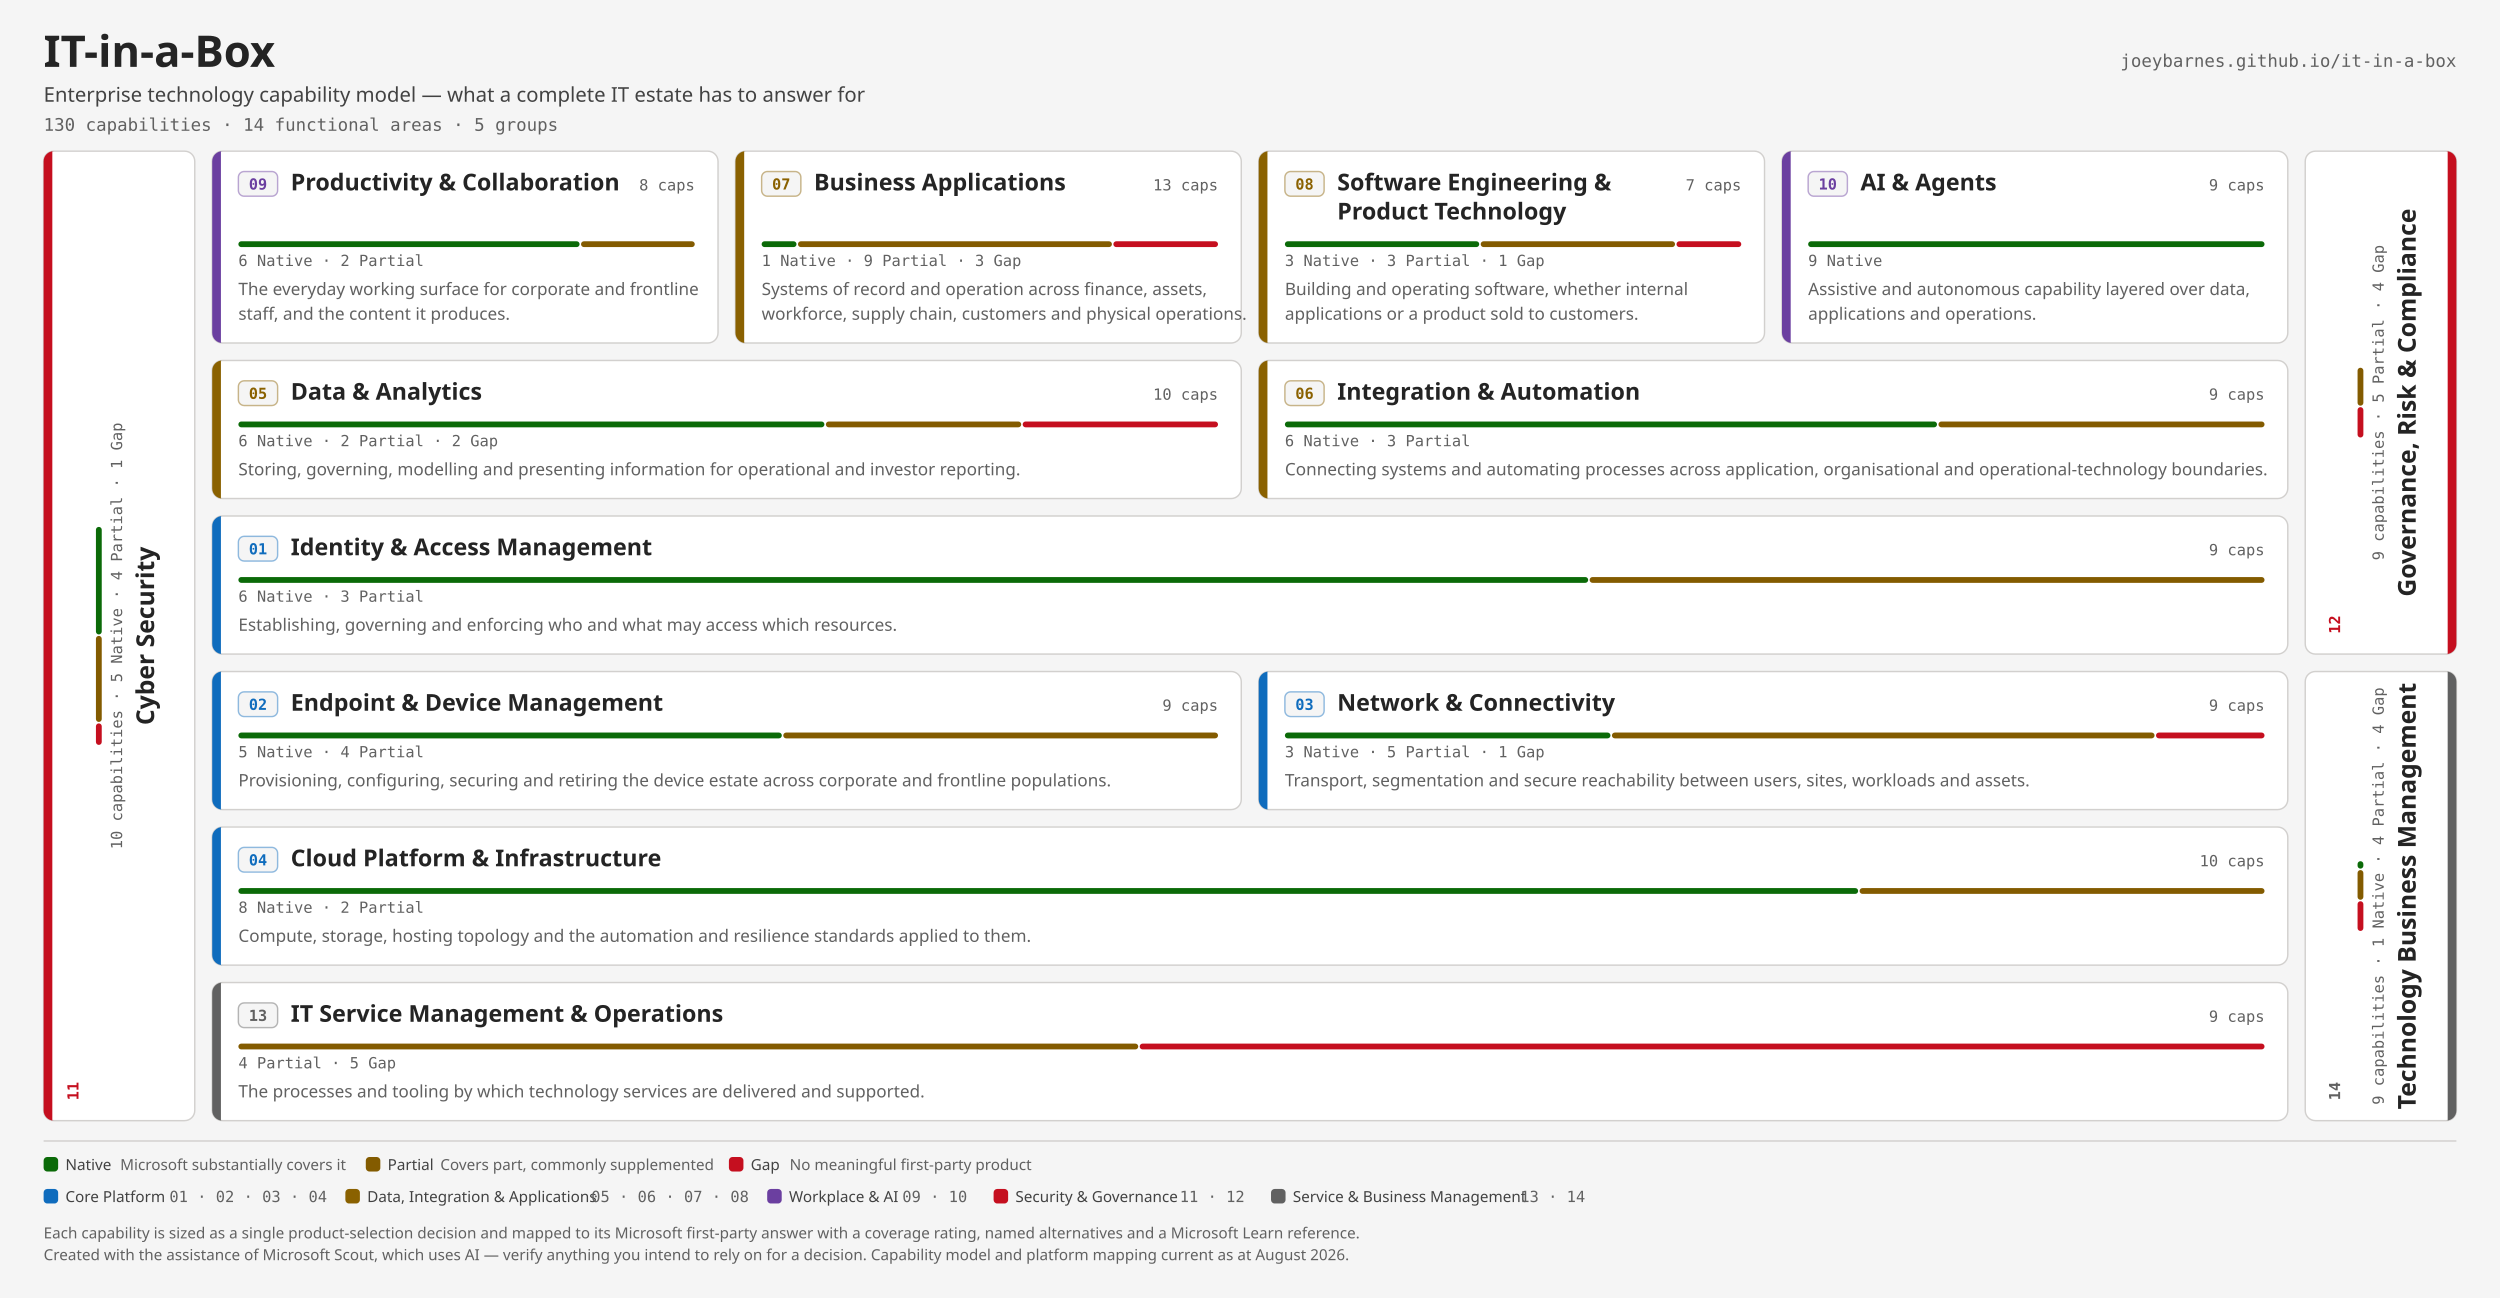
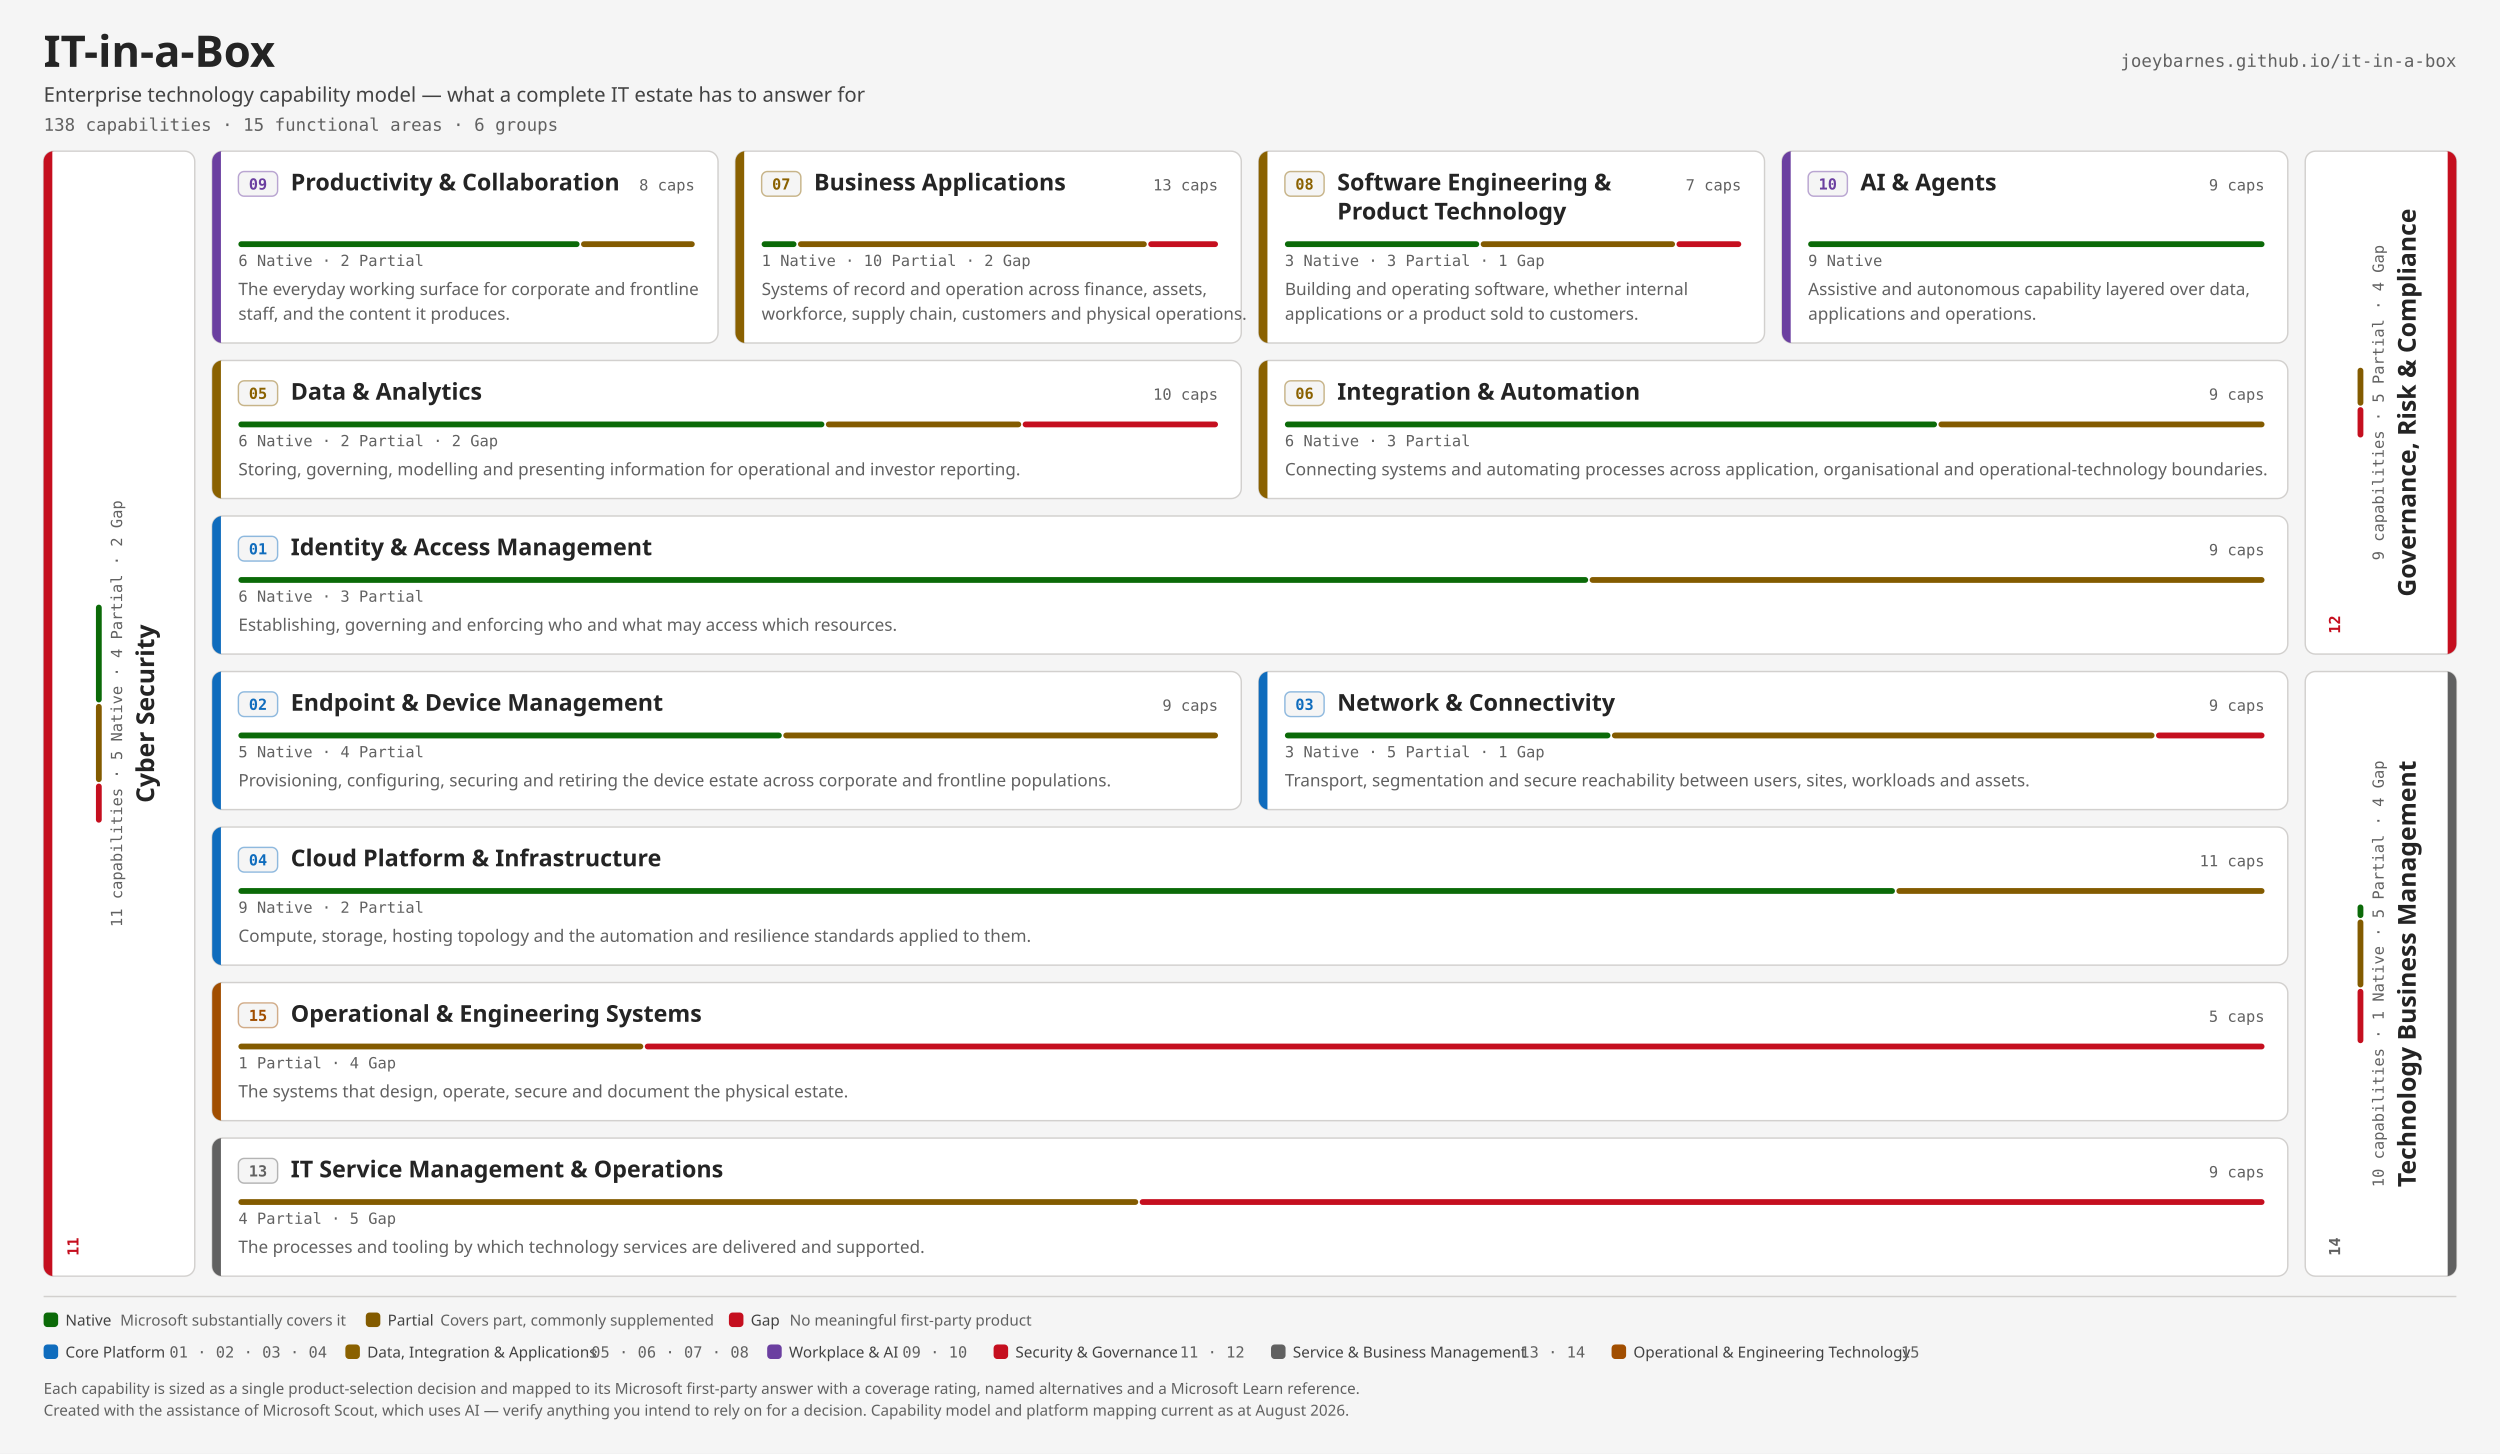
- <svg xmlns="http://www.w3.org/2000/svg" width="1720" height="893" viewBox="0 0 1720 893">
-   <rect width="1720" height="893" fill="#f5f5f5" />
+ <svg xmlns="http://www.w3.org/2000/svg" width="1720" height="1000" viewBox="0 0 1720 1000">
+   <rect width="1720" height="1000" fill="#f5f5f5" />
  <text x="30" y="46" font-family="'Segoe UI Variable Display','Segoe UI',system-ui,sans-serif" font-size="30" font-weight="700" fill="#242424">IT-in-a-Box</text>
  <text x="30" y="70" font-family="'Segoe UI Variable Display','Segoe UI',system-ui,sans-serif" font-size="14" font-weight="400" fill="#424242">Enterprise technology capability model — what a complete IT estate has to answer for</text>
-   <text x="30" y="90" font-family="Consolas,'Cascadia Mono',monospace" font-size="12" font-weight="400" fill="#616161">130 capabilities · 14 functional areas · 5 groups</text>
+   <text x="30" y="90" font-family="Consolas,'Cascadia Mono',monospace" font-size="12" font-weight="400" fill="#616161">138 capabilities · 15 functional areas · 6 groups</text>
  <text x="1690" y="46" font-family="Consolas,'Cascadia Mono',monospace" font-size="12" font-weight="400" fill="#616161" text-anchor="end">joeybarnes.github.io/it-in-a-box</text>
-   <rect x="30" y="104" width="104" height="667" rx="7" fill="#ffffff" stroke="#d2d0ce" />
-   <path d="M36 104 H37 A7 7 0 0 0 30 111 V764 A7 7 0 0 0 37 771 H36 Z" fill="#c50f1f" />
-   <g transform="translate(106,437.5) rotate(-90)">
+   <rect x="30" y="104" width="104" height="774" rx="7" fill="#ffffff" stroke="#d2d0ce" />
+   <path d="M36 104 H37 A7 7 0 0 0 30 111 V871 A7 7 0 0 0 37 878 H36 Z" fill="#c50f1f" />
+   <g transform="translate(106,491) rotate(-90)">
    <text x="0" y="0" font-family="'Segoe UI Variable Display','Segoe UI',system-ui,sans-serif" font-size="17" font-weight="700" fill="#242424" text-anchor="middle">Cyber Security</text>
  </g>
-   <g transform="translate(84,437.5) rotate(-90)">
-     <text x="0" y="0" font-family="Consolas,'Cascadia Mono',monospace" font-size="10.6" font-weight="400" fill="#616161" text-anchor="middle">10 capabilities · 5 Native · 4 Partial · 1 Gap</text>
-   </g>
-   <rect x="66" y="362.5" width="4" height="74" rx="2" fill="#0b6a08" />
-   <rect x="66" y="437.5" width="4" height="59.2" rx="2" fill="#835b00" />
-   <rect x="66" y="497.7" width="4" height="14.8" rx="2" fill="#c50f1f" />
-   <g transform="translate(54,757) rotate(-90)">
+   <g transform="translate(84,491) rotate(-90)">
+     <text x="0" y="0" font-family="Consolas,'Cascadia Mono',monospace" font-size="10.6" font-weight="400" fill="#616161" text-anchor="middle">11 capabilities · 5 Native · 4 Partial · 2 Gap</text>
+   </g>
+   <rect x="66" y="416" width="4" height="67.273" rx="2" fill="#0b6a08" />
+   <rect x="66" y="484.273" width="4" height="53.818" rx="2" fill="#835b00" />
+   <rect x="66" y="539.091" width="4" height="26.909" rx="2" fill="#c50f1f" />
+   <g transform="translate(54,864) rotate(-90)">
    <text x="0" y="0" font-family="Consolas,'Cascadia Mono',monospace" font-size="10.5" font-weight="700" fill="#c50f1f" text-anchor="start">11</text>
  </g>
  <rect x="1586" y="104" width="104" height="346" rx="7" fill="#ffffff" stroke="#d2d0ce" />
  <path d="M1684 104 H1683 A7 7 0 0 1 1690 111 V443 A7 7 0 0 1 1683 450 H1684 Z" fill="#c50f1f" />
  <g transform="translate(1662,277) rotate(-90)">
    <text x="0" y="0" font-family="'Segoe UI Variable Display','Segoe UI',system-ui,sans-serif" font-size="17" font-weight="700" fill="#242424" text-anchor="middle">Governance, Risk &amp; Compliance</text>
  </g>
  <g transform="translate(1640,277) rotate(-90)">
    <text x="0" y="0" font-family="Consolas,'Cascadia Mono',monospace" font-size="10.6" font-weight="400" fill="#616161" text-anchor="middle">9 capabilities · 5 Partial · 4 Gap</text>
  </g>
  <rect x="1622" y="253" width="4" height="26.111" rx="2" fill="#835b00" />
  <rect x="1622" y="280.111" width="4" height="20.889" rx="2" fill="#c50f1f" />
  <g transform="translate(1610,436) rotate(-90)">
    <text x="0" y="0" font-family="Consolas,'Cascadia Mono',monospace" font-size="10.5" font-weight="700" fill="#c50f1f" text-anchor="start">12</text>
  </g>
-   <rect x="1586" y="462" width="104" height="309" rx="7" fill="#ffffff" stroke="#d2d0ce" />
-   <path d="M1684 462 H1683 A7 7 0 0 1 1690 469 V764 A7 7 0 0 1 1683 771 H1684 Z" fill="#616161" />
-   <g transform="translate(1662,616.5) rotate(-90)">
+   <rect x="1586" y="462" width="104" height="416" rx="7" fill="#ffffff" stroke="#d2d0ce" />
+   <path d="M1684 462 H1683 A7 7 0 0 1 1690 469 V871 A7 7 0 0 1 1683 878 H1684 Z" fill="#616161" />
+   <g transform="translate(1662,670) rotate(-90)">
    <text x="0" y="0" font-family="'Segoe UI Variable Display','Segoe UI',system-ui,sans-serif" font-size="17" font-weight="700" fill="#242424" text-anchor="middle">Technology Business Management</text>
  </g>
-   <g transform="translate(1640,616.5) rotate(-90)">
-     <text x="0" y="0" font-family="Consolas,'Cascadia Mono',monospace" font-size="10.6" font-weight="400" fill="#616161" text-anchor="middle">9 capabilities · 1 Native · 4 Partial · 4 Gap</text>
-   </g>
-   <rect x="1622" y="592.5" width="4" height="5.111" rx="2" fill="#0b6a08" />
-   <rect x="1622" y="598.611" width="4" height="20.444" rx="2" fill="#835b00" />
-   <rect x="1622" y="620.056" width="4" height="20.444" rx="2" fill="#c50f1f" />
-   <g transform="translate(1610,757) rotate(-90)">
+   <g transform="translate(1640,670) rotate(-90)">
+     <text x="0" y="0" font-family="Consolas,'Cascadia Mono',monospace" font-size="10.6" font-weight="400" fill="#616161" text-anchor="middle">10 capabilities · 1 Native · 5 Partial · 4 Gap</text>
+   </g>
+   <rect x="1622" y="622.282" width="4" height="9.344" rx="2" fill="#0b6a08" />
+   <rect x="1622" y="632.626" width="4" height="46.718" rx="2" fill="#835b00" />
+   <rect x="1622" y="680.344" width="4" height="37.374" rx="2" fill="#c50f1f" />
+   <g transform="translate(1610,864) rotate(-90)">
    <text x="0" y="0" font-family="Consolas,'Cascadia Mono',monospace" font-size="10.5" font-weight="700" fill="#616161" text-anchor="start">14</text>
  </g>
  <rect x="146" y="104" width="348" height="132" rx="7" fill="#ffffff" stroke="#d2d0ce" />
  <path d="M152 104 H153 A7 7 0 0 0 146 111 V229 A7 7 0 0 0 153 236 H152 Z" fill="#6b3fa0" />
  <rect x="164" y="118" width="27" height="17" rx="4" fill="#f5f5f5" stroke="#6b3fa0" stroke-opacity="0.45" />
  <text x="177.5" y="130.4" font-family="Consolas,'Cascadia Mono',monospace" font-size="10.5" font-weight="700" fill="#6b3fa0" text-anchor="middle">09</text>
  <text x="478" y="131" font-family="Consolas,'Cascadia Mono',monospace" font-size="10.6" font-weight="400" fill="#616161" text-anchor="end">8 caps</text>
  <text x="200" y="131" font-family="'Segoe UI Variable Display','Segoe UI',system-ui,sans-serif" font-size="16" font-weight="600" fill="#242424">Productivity &amp; Collaboration</text>
  <rect x="164" y="166" width="234.75" height="4" rx="2" fill="#0b6a08" />
  <rect x="399.75" y="166" width="78.25" height="4" rx="2" fill="#835b00" />
  <text x="164" y="183" font-family="Consolas,'Cascadia Mono',monospace" font-size="10.6" font-weight="400" fill="#616161">6 Native · 2 Partial</text>
  <text x="164" y="203" font-family="'Segoe UI Variable Display','Segoe UI',system-ui,sans-serif" font-size="11.8" font-weight="400" fill="#616161">The everyday working surface for corporate and frontline</text>
  <text x="164" y="220" font-family="'Segoe UI Variable Display','Segoe UI',system-ui,sans-serif" font-size="11.8" font-weight="400" fill="#616161">staff, and the content it produces.</text>
  <rect x="506" y="104" width="348" height="132" rx="7" fill="#ffffff" stroke="#d2d0ce" />
  <path d="M512 104 H513 A7 7 0 0 0 506 111 V229 A7 7 0 0 0 513 236 H512 Z" fill="#8a6100" />
  <rect x="524" y="118" width="27" height="17" rx="4" fill="#f5f5f5" stroke="#8a6100" stroke-opacity="0.45" />
  <text x="537.5" y="130.4" font-family="Consolas,'Cascadia Mono',monospace" font-size="10.5" font-weight="700" fill="#8a6100" text-anchor="middle">07</text>
  <text x="838" y="131" font-family="Consolas,'Cascadia Mono',monospace" font-size="10.6" font-weight="400" fill="#616161" text-anchor="end">13 caps</text>
  <text x="560" y="131" font-family="'Segoe UI Variable Display','Segoe UI',system-ui,sans-serif" font-size="16" font-weight="600" fill="#242424">Business Applications</text>
  <rect x="524" y="166" width="24" height="4" rx="2" fill="#0b6a08" />
-   <rect x="549" y="166" width="216" height="4" rx="2" fill="#835b00" />
-   <rect x="766" y="166" width="72" height="4" rx="2" fill="#c50f1f" />
-   <text x="524" y="183" font-family="Consolas,'Cascadia Mono',monospace" font-size="10.6" font-weight="400" fill="#616161">1 Native · 9 Partial · 3 Gap</text>
+   <rect x="549" y="166" width="240" height="4" rx="2" fill="#835b00" />
+   <rect x="790" y="166" width="48" height="4" rx="2" fill="#c50f1f" />
+   <text x="524" y="183" font-family="Consolas,'Cascadia Mono',monospace" font-size="10.6" font-weight="400" fill="#616161">1 Native · 10 Partial · 2 Gap</text>
  <text x="524" y="203" font-family="'Segoe UI Variable Display','Segoe UI',system-ui,sans-serif" font-size="11.8" font-weight="400" fill="#616161">Systems of record and operation across finance, assets,</text>
  <text x="524" y="220" font-family="'Segoe UI Variable Display','Segoe UI',system-ui,sans-serif" font-size="11.8" font-weight="400" fill="#616161">workforce, supply chain, customers and physical operations.</text>
  <rect x="866" y="104" width="348" height="132" rx="7" fill="#ffffff" stroke="#d2d0ce" />
  <path d="M872 104 H873 A7 7 0 0 0 866 111 V229 A7 7 0 0 0 873 236 H872 Z" fill="#8a6100" />
  <rect x="884" y="118" width="27" height="17" rx="4" fill="#f5f5f5" stroke="#8a6100" stroke-opacity="0.45" />
  <text x="897.5" y="130.4" font-family="Consolas,'Cascadia Mono',monospace" font-size="10.5" font-weight="700" fill="#8a6100" text-anchor="middle">08</text>
  <text x="1198" y="131" font-family="Consolas,'Cascadia Mono',monospace" font-size="10.6" font-weight="400" fill="#616161" text-anchor="end">7 caps</text>
  <text x="920" y="131" font-family="'Segoe UI Variable Display','Segoe UI',system-ui,sans-serif" font-size="16" font-weight="600" fill="#242424">Software Engineering &amp;</text>
  <text x="920" y="151" font-family="'Segoe UI Variable Display','Segoe UI',system-ui,sans-serif" font-size="16" font-weight="600" fill="#242424">Product Technology</text>
  <rect x="884" y="166" width="133.714" height="4" rx="2" fill="#0b6a08" />
  <rect x="1018.714" y="166" width="133.714" height="4" rx="2" fill="#835b00" />
  <rect x="1153.429" y="166" width="44.571" height="4" rx="2" fill="#c50f1f" />
  <text x="884" y="183" font-family="Consolas,'Cascadia Mono',monospace" font-size="10.6" font-weight="400" fill="#616161">3 Native · 3 Partial · 1 Gap</text>
  <text x="884" y="203" font-family="'Segoe UI Variable Display','Segoe UI',system-ui,sans-serif" font-size="11.8" font-weight="400" fill="#616161">Building and operating software, whether internal</text>
  <text x="884" y="220" font-family="'Segoe UI Variable Display','Segoe UI',system-ui,sans-serif" font-size="11.8" font-weight="400" fill="#616161">applications or a product sold to customers.</text>
  <rect x="1226" y="104" width="348" height="132" rx="7" fill="#ffffff" stroke="#d2d0ce" />
  <path d="M1232 104 H1233 A7 7 0 0 0 1226 111 V229 A7 7 0 0 0 1233 236 H1232 Z" fill="#6b3fa0" />
  <rect x="1244" y="118" width="27" height="17" rx="4" fill="#f5f5f5" stroke="#6b3fa0" stroke-opacity="0.45" />
  <text x="1257.5" y="130.4" font-family="Consolas,'Cascadia Mono',monospace" font-size="10.5" font-weight="700" fill="#6b3fa0" text-anchor="middle">10</text>
  <text x="1558" y="131" font-family="Consolas,'Cascadia Mono',monospace" font-size="10.6" font-weight="400" fill="#616161" text-anchor="end">9 caps</text>
  <text x="1280" y="131" font-family="'Segoe UI Variable Display','Segoe UI',system-ui,sans-serif" font-size="16" font-weight="600" fill="#242424">AI &amp; Agents</text>
  <rect x="1244" y="166" width="314" height="4" rx="2" fill="#0b6a08" />
  <text x="1244" y="183" font-family="Consolas,'Cascadia Mono',monospace" font-size="10.6" font-weight="400" fill="#616161">9 Native</text>
  <text x="1244" y="203" font-family="'Segoe UI Variable Display','Segoe UI',system-ui,sans-serif" font-size="11.8" font-weight="400" fill="#616161">Assistive and autonomous capability layered over data,</text>
  <text x="1244" y="220" font-family="'Segoe UI Variable Display','Segoe UI',system-ui,sans-serif" font-size="11.8" font-weight="400" fill="#616161">applications and operations.</text>
  <rect x="146" y="248" width="708" height="95" rx="7" fill="#ffffff" stroke="#d2d0ce" />
  <path d="M152 248 H153 A7 7 0 0 0 146 255 V336 A7 7 0 0 0 153 343 H152 Z" fill="#8a6100" />
  <rect x="164" y="262" width="27" height="17" rx="4" fill="#f5f5f5" stroke="#8a6100" stroke-opacity="0.45" />
  <text x="177.5" y="274.4" font-family="Consolas,'Cascadia Mono',monospace" font-size="10.5" font-weight="700" fill="#8a6100" text-anchor="middle">05</text>
  <text x="838" y="275" font-family="Consolas,'Cascadia Mono',monospace" font-size="10.6" font-weight="400" fill="#616161" text-anchor="end">10 caps</text>
  <text x="200" y="275" font-family="'Segoe UI Variable Display','Segoe UI',system-ui,sans-serif" font-size="16" font-weight="600" fill="#242424">Data &amp; Analytics</text>
  <rect x="164" y="290" width="403.2" height="4" rx="2" fill="#0b6a08" />
  <rect x="568.2" y="290" width="134.4" height="4" rx="2" fill="#835b00" />
  <rect x="703.6" y="290" width="134.4" height="4" rx="2" fill="#c50f1f" />
  <text x="164" y="307" font-family="Consolas,'Cascadia Mono',monospace" font-size="10.6" font-weight="400" fill="#616161">6 Native · 2 Partial · 2 Gap</text>
  <text x="164" y="327" font-family="'Segoe UI Variable Display','Segoe UI',system-ui,sans-serif" font-size="11.8" font-weight="400" fill="#616161">Storing, governing, modelling and presenting information for operational and investor reporting.</text>
  <rect x="866" y="248" width="708" height="95" rx="7" fill="#ffffff" stroke="#d2d0ce" />
  <path d="M872 248 H873 A7 7 0 0 0 866 255 V336 A7 7 0 0 0 873 343 H872 Z" fill="#8a6100" />
  <rect x="884" y="262" width="27" height="17" rx="4" fill="#f5f5f5" stroke="#8a6100" stroke-opacity="0.45" />
  <text x="897.5" y="274.4" font-family="Consolas,'Cascadia Mono',monospace" font-size="10.5" font-weight="700" fill="#8a6100" text-anchor="middle">06</text>
  <text x="1558" y="275" font-family="Consolas,'Cascadia Mono',monospace" font-size="10.6" font-weight="400" fill="#616161" text-anchor="end">9 caps</text>
  <text x="920" y="275" font-family="'Segoe UI Variable Display','Segoe UI',system-ui,sans-serif" font-size="16" font-weight="600" fill="#242424">Integration &amp; Automation</text>
  <rect x="884" y="290" width="448.667" height="4" rx="2" fill="#0b6a08" />
  <rect x="1333.667" y="290" width="224.333" height="4" rx="2" fill="#835b00" />
  <text x="884" y="307" font-family="Consolas,'Cascadia Mono',monospace" font-size="10.6" font-weight="400" fill="#616161">6 Native · 3 Partial</text>
  <text x="884" y="327" font-family="'Segoe UI Variable Display','Segoe UI',system-ui,sans-serif" font-size="11.8" font-weight="400" fill="#616161">Connecting systems and automating processes across application, organisational and operational-technology boundaries.</text>
  <rect x="146" y="355" width="1428" height="95" rx="7" fill="#ffffff" stroke="#d2d0ce" />
  <path d="M152 355 H153 A7 7 0 0 0 146 362 V443 A7 7 0 0 0 153 450 H152 Z" fill="#0f6cbd" />
  <rect x="164" y="369" width="27" height="17" rx="4" fill="#f5f5f5" stroke="#0f6cbd" stroke-opacity="0.45" />
  <text x="177.5" y="381.4" font-family="Consolas,'Cascadia Mono',monospace" font-size="10.5" font-weight="700" fill="#0f6cbd" text-anchor="middle">01</text>
  <text x="1558" y="382" font-family="Consolas,'Cascadia Mono',monospace" font-size="10.6" font-weight="400" fill="#616161" text-anchor="end">9 caps</text>
  <text x="200" y="382" font-family="'Segoe UI Variable Display','Segoe UI',system-ui,sans-serif" font-size="16" font-weight="600" fill="#242424">Identity &amp; Access Management</text>
  <rect x="164" y="397" width="928.667" height="4" rx="2" fill="#0b6a08" />
  <rect x="1093.667" y="397" width="464.333" height="4" rx="2" fill="#835b00" />
  <text x="164" y="414" font-family="Consolas,'Cascadia Mono',monospace" font-size="10.6" font-weight="400" fill="#616161">6 Native · 3 Partial</text>
  <text x="164" y="434" font-family="'Segoe UI Variable Display','Segoe UI',system-ui,sans-serif" font-size="11.8" font-weight="400" fill="#616161">Establishing, governing and enforcing who and what may access which resources.</text>
  <rect x="146" y="462" width="708" height="95" rx="7" fill="#ffffff" stroke="#d2d0ce" />
  <path d="M152 462 H153 A7 7 0 0 0 146 469 V550 A7 7 0 0 0 153 557 H152 Z" fill="#0f6cbd" />
  <rect x="164" y="476" width="27" height="17" rx="4" fill="#f5f5f5" stroke="#0f6cbd" stroke-opacity="0.45" />
  <text x="177.5" y="488.4" font-family="Consolas,'Cascadia Mono',monospace" font-size="10.5" font-weight="700" fill="#0f6cbd" text-anchor="middle">02</text>
  <text x="838" y="489" font-family="Consolas,'Cascadia Mono',monospace" font-size="10.6" font-weight="400" fill="#616161" text-anchor="end">9 caps</text>
  <text x="200" y="489" font-family="'Segoe UI Variable Display','Segoe UI',system-ui,sans-serif" font-size="16" font-weight="600" fill="#242424">Endpoint &amp; Device Management</text>
  <rect x="164" y="504" width="373.889" height="4" rx="2" fill="#0b6a08" />
  <rect x="538.889" y="504" width="299.111" height="4" rx="2" fill="#835b00" />
  <text x="164" y="521" font-family="Consolas,'Cascadia Mono',monospace" font-size="10.6" font-weight="400" fill="#616161">5 Native · 4 Partial</text>
  <text x="164" y="541" font-family="'Segoe UI Variable Display','Segoe UI',system-ui,sans-serif" font-size="11.8" font-weight="400" fill="#616161">Provisioning, configuring, securing and retiring the device estate across corporate and frontline populations.</text>
  <rect x="866" y="462" width="708" height="95" rx="7" fill="#ffffff" stroke="#d2d0ce" />
  <path d="M872 462 H873 A7 7 0 0 0 866 469 V550 A7 7 0 0 0 873 557 H872 Z" fill="#0f6cbd" />
  <rect x="884" y="476" width="27" height="17" rx="4" fill="#f5f5f5" stroke="#0f6cbd" stroke-opacity="0.45" />
  <text x="897.5" y="488.4" font-family="Consolas,'Cascadia Mono',monospace" font-size="10.5" font-weight="700" fill="#0f6cbd" text-anchor="middle">03</text>
  <text x="1558" y="489" font-family="Consolas,'Cascadia Mono',monospace" font-size="10.6" font-weight="400" fill="#616161" text-anchor="end">9 caps</text>
  <text x="920" y="489" font-family="'Segoe UI Variable Display','Segoe UI',system-ui,sans-serif" font-size="16" font-weight="600" fill="#242424">Network &amp; Connectivity</text>
  <rect x="884" y="504" width="224" height="4" rx="2" fill="#0b6a08" />
  <rect x="1109" y="504" width="373.333" height="4" rx="2" fill="#835b00" />
  <rect x="1483.333" y="504" width="74.667" height="4" rx="2" fill="#c50f1f" />
  <text x="884" y="521" font-family="Consolas,'Cascadia Mono',monospace" font-size="10.6" font-weight="400" fill="#616161">3 Native · 5 Partial · 1 Gap</text>
  <text x="884" y="541" font-family="'Segoe UI Variable Display','Segoe UI',system-ui,sans-serif" font-size="11.8" font-weight="400" fill="#616161">Transport, segmentation and secure reachability between users, sites, workloads and assets.</text>
  <rect x="146" y="569" width="1428" height="95" rx="7" fill="#ffffff" stroke="#d2d0ce" />
  <path d="M152 569 H153 A7 7 0 0 0 146 576 V657 A7 7 0 0 0 153 664 H152 Z" fill="#0f6cbd" />
  <rect x="164" y="583" width="27" height="17" rx="4" fill="#f5f5f5" stroke="#0f6cbd" stroke-opacity="0.45" />
  <text x="177.5" y="595.4" font-family="Consolas,'Cascadia Mono',monospace" font-size="10.5" font-weight="700" fill="#0f6cbd" text-anchor="middle">04</text>
-   <text x="1558" y="596" font-family="Consolas,'Cascadia Mono',monospace" font-size="10.6" font-weight="400" fill="#616161" text-anchor="end">10 caps</text>
+   <text x="1558" y="596" font-family="Consolas,'Cascadia Mono',monospace" font-size="10.6" font-weight="400" fill="#616161" text-anchor="end">11 caps</text>
  <text x="200" y="596" font-family="'Segoe UI Variable Display','Segoe UI',system-ui,sans-serif" font-size="16" font-weight="600" fill="#242424">Cloud Platform &amp; Infrastructure</text>
-   <rect x="164" y="611" width="1114.4" height="4" rx="2" fill="#0b6a08" />
-   <rect x="1279.4" y="611" width="278.6" height="4" rx="2" fill="#835b00" />
-   <text x="164" y="628" font-family="Consolas,'Cascadia Mono',monospace" font-size="10.6" font-weight="400" fill="#616161">8 Native · 2 Partial</text>
+   <rect x="164" y="611" width="1139.727" height="4" rx="2" fill="#0b6a08" />
+   <rect x="1304.727" y="611" width="253.273" height="4" rx="2" fill="#835b00" />
+   <text x="164" y="628" font-family="Consolas,'Cascadia Mono',monospace" font-size="10.6" font-weight="400" fill="#616161">9 Native · 2 Partial</text>
  <text x="164" y="648" font-family="'Segoe UI Variable Display','Segoe UI',system-ui,sans-serif" font-size="11.8" font-weight="400" fill="#616161">Compute, storage, hosting topology and the automation and resilience standards applied to them.</text>
  <rect x="146" y="676" width="1428" height="95" rx="7" fill="#ffffff" stroke="#d2d0ce" />
-   <path d="M152 676 H153 A7 7 0 0 0 146 683 V764 A7 7 0 0 0 153 771 H152 Z" fill="#616161" />
-   <rect x="164" y="690" width="27" height="17" rx="4" fill="#f5f5f5" stroke="#616161" stroke-opacity="0.45" />
-   <text x="177.5" y="702.4" font-family="Consolas,'Cascadia Mono',monospace" font-size="10.5" font-weight="700" fill="#616161" text-anchor="middle">13</text>
-   <text x="1558" y="703" font-family="Consolas,'Cascadia Mono',monospace" font-size="10.6" font-weight="400" fill="#616161" text-anchor="end">9 caps</text>
-   <text x="200" y="703" font-family="'Segoe UI Variable Display','Segoe UI',system-ui,sans-serif" font-size="16" font-weight="600" fill="#242424">IT Service Management &amp; Operations</text>
-   <rect x="164" y="718" width="619.111" height="4" rx="2" fill="#835b00" />
-   <rect x="784.111" y="718" width="773.889" height="4" rx="2" fill="#c50f1f" />
-   <text x="164" y="735" font-family="Consolas,'Cascadia Mono',monospace" font-size="10.6" font-weight="400" fill="#616161">4 Partial · 5 Gap</text>
-   <text x="164" y="755" font-family="'Segoe UI Variable Display','Segoe UI',system-ui,sans-serif" font-size="11.8" font-weight="400" fill="#616161">The processes and tooling by which technology services are delivered and supported.</text>
-   <line x1="30" y1="785" x2="1690" y2="785" stroke="#d2d0ce" />
-   <rect x="30" y="796" width="10" height="10" rx="2.5" fill="#0b6a08" />
-   <text x="45" y="805" font-family="'Segoe UI Variable Display','Segoe UI',system-ui,sans-serif" font-size="10.5" font-weight="400" fill="#424242">Native</text>
-   <text x="82.68" y="805" font-family="'Segoe UI Variable Display','Segoe UI',system-ui,sans-serif" font-size="10.5" font-weight="400" fill="#616161">Microsoft substantially covers it</text>
-   <rect x="251.665" y="796" width="10" height="10" rx="2.5" fill="#835b00" />
-   <text x="266.665" y="805" font-family="'Segoe UI Variable Display','Segoe UI',system-ui,sans-serif" font-size="10.5" font-weight="400" fill="#424242">Partial</text>
-   <text x="302.919" y="805" font-family="'Segoe UI Variable Display','Segoe UI',system-ui,sans-serif" font-size="10.5" font-weight="400" fill="#616161">Covers part, commonly supplemented</text>
-   <rect x="501.486" y="796" width="10" height="10" rx="2.5" fill="#c50f1f" />
-   <text x="516.486" y="805" font-family="'Segoe UI Variable Display','Segoe UI',system-ui,sans-serif" font-size="10.5" font-weight="400" fill="#424242">Gap</text>
-   <text x="543.251" y="805" font-family="'Segoe UI Variable Display','Segoe UI',system-ui,sans-serif" font-size="10.5" font-weight="400" fill="#616161">No meaningful first-party product</text>
-   <rect x="30" y="818" width="10" height="10" rx="2.5" fill="#0f6cbd" />
-   <text x="45" y="827" font-family="'Segoe UI Variable Display','Segoe UI',system-ui,sans-serif" font-size="10.5" font-weight="400" fill="#424242">Core Platform</text>
-   <text x="116.533" y="827" font-family="Consolas,'Cascadia Mono',monospace" font-size="10.6" font-weight="400" fill="#616161">01 · 02 · 03 · 04</text>
-   <rect x="237.608" y="818" width="10" height="10" rx="2.5" fill="#8a6100" />
-   <text x="252.608" y="827" font-family="'Segoe UI Variable Display','Segoe UI',system-ui,sans-serif" font-size="10.5" font-weight="400" fill="#424242">Data, Integration &amp; Applications</text>
-   <text x="406.746" y="827" font-family="Consolas,'Cascadia Mono',monospace" font-size="10.6" font-weight="400" fill="#616161">05 · 06 · 07 · 08</text>
-   <rect x="527.821" y="818" width="10" height="10" rx="2.5" fill="#6b3fa0" />
-   <text x="542.821" y="827" font-family="'Segoe UI Variable Display','Segoe UI',system-ui,sans-serif" font-size="10.5" font-weight="400" fill="#424242">Workplace &amp; AI</text>
-   <text x="620.793" y="827" font-family="Consolas,'Cascadia Mono',monospace" font-size="10.6" font-weight="400" fill="#616161">09 · 10</text>
-   <rect x="683.589" y="818" width="10" height="10" rx="2.5" fill="#c50f1f" />
-   <text x="698.589" y="827" font-family="'Segoe UI Variable Display','Segoe UI',system-ui,sans-serif" font-size="10.5" font-weight="400" fill="#424242">Security &amp; Governance</text>
-   <text x="811.66" y="827" font-family="Consolas,'Cascadia Mono',monospace" font-size="10.6" font-weight="400" fill="#616161">11 · 12</text>
-   <rect x="874.456" y="818" width="10" height="10" rx="2.5" fill="#616161" />
-   <text x="889.456" y="827" font-family="'Segoe UI Variable Display','Segoe UI',system-ui,sans-serif" font-size="10.5" font-weight="400" fill="#424242">Service &amp; Business Management</text>
-   <text x="1045.968" y="827" font-family="Consolas,'Cascadia Mono',monospace" font-size="10.6" font-weight="400" fill="#616161">13 · 14</text>
-   <text x="30" y="852" font-family="'Segoe UI Variable Display','Segoe UI',system-ui,sans-serif" font-size="10.5" font-weight="400" fill="#616161">Each capability is sized as a single product-selection decision and mapped to its Microsoft first-party answer with a coverage rating, named alternatives and a Microsoft Learn reference.</text>
-   <text x="30" y="867" font-family="'Segoe UI Variable Display','Segoe UI',system-ui,sans-serif" font-size="10.5" font-weight="400" fill="#616161">Created with the assistance of Microsoft Scout, which uses AI — verify anything you intend to rely on for a decision. Capability model and platform mapping current as at August 2026.</text>
+   <path d="M152 676 H153 A7 7 0 0 0 146 683 V764 A7 7 0 0 0 153 771 H152 Z" fill="#a14e00" />
+   <rect x="164" y="690" width="27" height="17" rx="4" fill="#f5f5f5" stroke="#a14e00" stroke-opacity="0.45" />
+   <text x="177.5" y="702.4" font-family="Consolas,'Cascadia Mono',monospace" font-size="10.5" font-weight="700" fill="#a14e00" text-anchor="middle">15</text>
+   <text x="1558" y="703" font-family="Consolas,'Cascadia Mono',monospace" font-size="10.6" font-weight="400" fill="#616161" text-anchor="end">5 caps</text>
+   <text x="200" y="703" font-family="'Segoe UI Variable Display','Segoe UI',system-ui,sans-serif" font-size="16" font-weight="600" fill="#242424">Operational &amp; Engineering Systems</text>
+   <rect x="164" y="718" width="278.6" height="4" rx="2" fill="#835b00" />
+   <rect x="443.6" y="718" width="1114.4" height="4" rx="2" fill="#c50f1f" />
+   <text x="164" y="735" font-family="Consolas,'Cascadia Mono',monospace" font-size="10.6" font-weight="400" fill="#616161">1 Partial · 4 Gap</text>
+   <text x="164" y="755" font-family="'Segoe UI Variable Display','Segoe UI',system-ui,sans-serif" font-size="11.8" font-weight="400" fill="#616161">The systems that design, operate, secure and document the physical estate.</text>
+   <rect x="146" y="783" width="1428" height="95" rx="7" fill="#ffffff" stroke="#d2d0ce" />
+   <path d="M152 783 H153 A7 7 0 0 0 146 790 V871 A7 7 0 0 0 153 878 H152 Z" fill="#616161" />
+   <rect x="164" y="797" width="27" height="17" rx="4" fill="#f5f5f5" stroke="#616161" stroke-opacity="0.45" />
+   <text x="177.5" y="809.4" font-family="Consolas,'Cascadia Mono',monospace" font-size="10.5" font-weight="700" fill="#616161" text-anchor="middle">13</text>
+   <text x="1558" y="810" font-family="Consolas,'Cascadia Mono',monospace" font-size="10.6" font-weight="400" fill="#616161" text-anchor="end">9 caps</text>
+   <text x="200" y="810" font-family="'Segoe UI Variable Display','Segoe UI',system-ui,sans-serif" font-size="16" font-weight="600" fill="#242424">IT Service Management &amp; Operations</text>
+   <rect x="164" y="825" width="619.111" height="4" rx="2" fill="#835b00" />
+   <rect x="784.111" y="825" width="773.889" height="4" rx="2" fill="#c50f1f" />
+   <text x="164" y="842" font-family="Consolas,'Cascadia Mono',monospace" font-size="10.6" font-weight="400" fill="#616161">4 Partial · 5 Gap</text>
+   <text x="164" y="862" font-family="'Segoe UI Variable Display','Segoe UI',system-ui,sans-serif" font-size="11.8" font-weight="400" fill="#616161">The processes and tooling by which technology services are delivered and supported.</text>
+   <line x1="30" y1="892" x2="1690" y2="892" stroke="#d2d0ce" />
+   <rect x="30" y="903" width="10" height="10" rx="2.5" fill="#0b6a08" />
+   <text x="45" y="912" font-family="'Segoe UI Variable Display','Segoe UI',system-ui,sans-serif" font-size="10.5" font-weight="400" fill="#424242">Native</text>
+   <text x="82.68" y="912" font-family="'Segoe UI Variable Display','Segoe UI',system-ui,sans-serif" font-size="10.5" font-weight="400" fill="#616161">Microsoft substantially covers it</text>
+   <rect x="251.665" y="903" width="10" height="10" rx="2.5" fill="#835b00" />
+   <text x="266.665" y="912" font-family="'Segoe UI Variable Display','Segoe UI',system-ui,sans-serif" font-size="10.5" font-weight="400" fill="#424242">Partial</text>
+   <text x="302.919" y="912" font-family="'Segoe UI Variable Display','Segoe UI',system-ui,sans-serif" font-size="10.5" font-weight="400" fill="#616161">Covers part, commonly supplemented</text>
+   <rect x="501.486" y="903" width="10" height="10" rx="2.5" fill="#c50f1f" />
+   <text x="516.486" y="912" font-family="'Segoe UI Variable Display','Segoe UI',system-ui,sans-serif" font-size="10.5" font-weight="400" fill="#424242">Gap</text>
+   <text x="543.251" y="912" font-family="'Segoe UI Variable Display','Segoe UI',system-ui,sans-serif" font-size="10.5" font-weight="400" fill="#616161">No meaningful first-party product</text>
+   <rect x="30" y="925" width="10" height="10" rx="2.5" fill="#0f6cbd" />
+   <text x="45" y="934" font-family="'Segoe UI Variable Display','Segoe UI',system-ui,sans-serif" font-size="10.5" font-weight="400" fill="#424242">Core Platform</text>
+   <text x="116.533" y="934" font-family="Consolas,'Cascadia Mono',monospace" font-size="10.6" font-weight="400" fill="#616161">01 · 02 · 03 · 04</text>
+   <rect x="237.608" y="925" width="10" height="10" rx="2.5" fill="#8a6100" />
+   <text x="252.608" y="934" font-family="'Segoe UI Variable Display','Segoe UI',system-ui,sans-serif" font-size="10.5" font-weight="400" fill="#424242">Data, Integration &amp; Applications</text>
+   <text x="406.746" y="934" font-family="Consolas,'Cascadia Mono',monospace" font-size="10.6" font-weight="400" fill="#616161">05 · 06 · 07 · 08</text>
+   <rect x="527.821" y="925" width="10" height="10" rx="2.5" fill="#6b3fa0" />
+   <text x="542.821" y="934" font-family="'Segoe UI Variable Display','Segoe UI',system-ui,sans-serif" font-size="10.5" font-weight="400" fill="#424242">Workplace &amp; AI</text>
+   <text x="620.793" y="934" font-family="Consolas,'Cascadia Mono',monospace" font-size="10.6" font-weight="400" fill="#616161">09 · 10</text>
+   <rect x="683.589" y="925" width="10" height="10" rx="2.5" fill="#c50f1f" />
+   <text x="698.589" y="934" font-family="'Segoe UI Variable Display','Segoe UI',system-ui,sans-serif" font-size="10.5" font-weight="400" fill="#424242">Security &amp; Governance</text>
+   <text x="811.66" y="934" font-family="Consolas,'Cascadia Mono',monospace" font-size="10.6" font-weight="400" fill="#616161">11 · 12</text>
+   <rect x="874.456" y="925" width="10" height="10" rx="2.5" fill="#616161" />
+   <text x="889.456" y="934" font-family="'Segoe UI Variable Display','Segoe UI',system-ui,sans-serif" font-size="10.5" font-weight="400" fill="#424242">Service &amp; Business Management</text>
+   <text x="1045.968" y="934" font-family="Consolas,'Cascadia Mono',monospace" font-size="10.6" font-weight="400" fill="#616161">13 · 14</text>
+   <rect x="1108.764" y="925" width="10" height="10" rx="2.5" fill="#a14e00" />
+   <text x="1123.764" y="934" font-family="'Segoe UI Variable Display','Segoe UI',system-ui,sans-serif" font-size="10.5" font-weight="400" fill="#424242">Operational &amp; Engineering Technology</text>
+   <text x="1307.838" y="934" font-family="Consolas,'Cascadia Mono',monospace" font-size="10.6" font-weight="400" fill="#616161">15</text>
+   <text x="30" y="959" font-family="'Segoe UI Variable Display','Segoe UI',system-ui,sans-serif" font-size="10.5" font-weight="400" fill="#616161">Each capability is sized as a single product-selection decision and mapped to its Microsoft first-party answer with a coverage rating, named alternatives and a Microsoft Learn reference.</text>
+   <text x="30" y="974" font-family="'Segoe UI Variable Display','Segoe UI',system-ui,sans-serif" font-size="10.5" font-weight="400" fill="#616161">Created with the assistance of Microsoft Scout, which uses AI — verify anything you intend to rely on for a decision. Capability model and platform mapping current as at August 2026.</text>
</svg>
